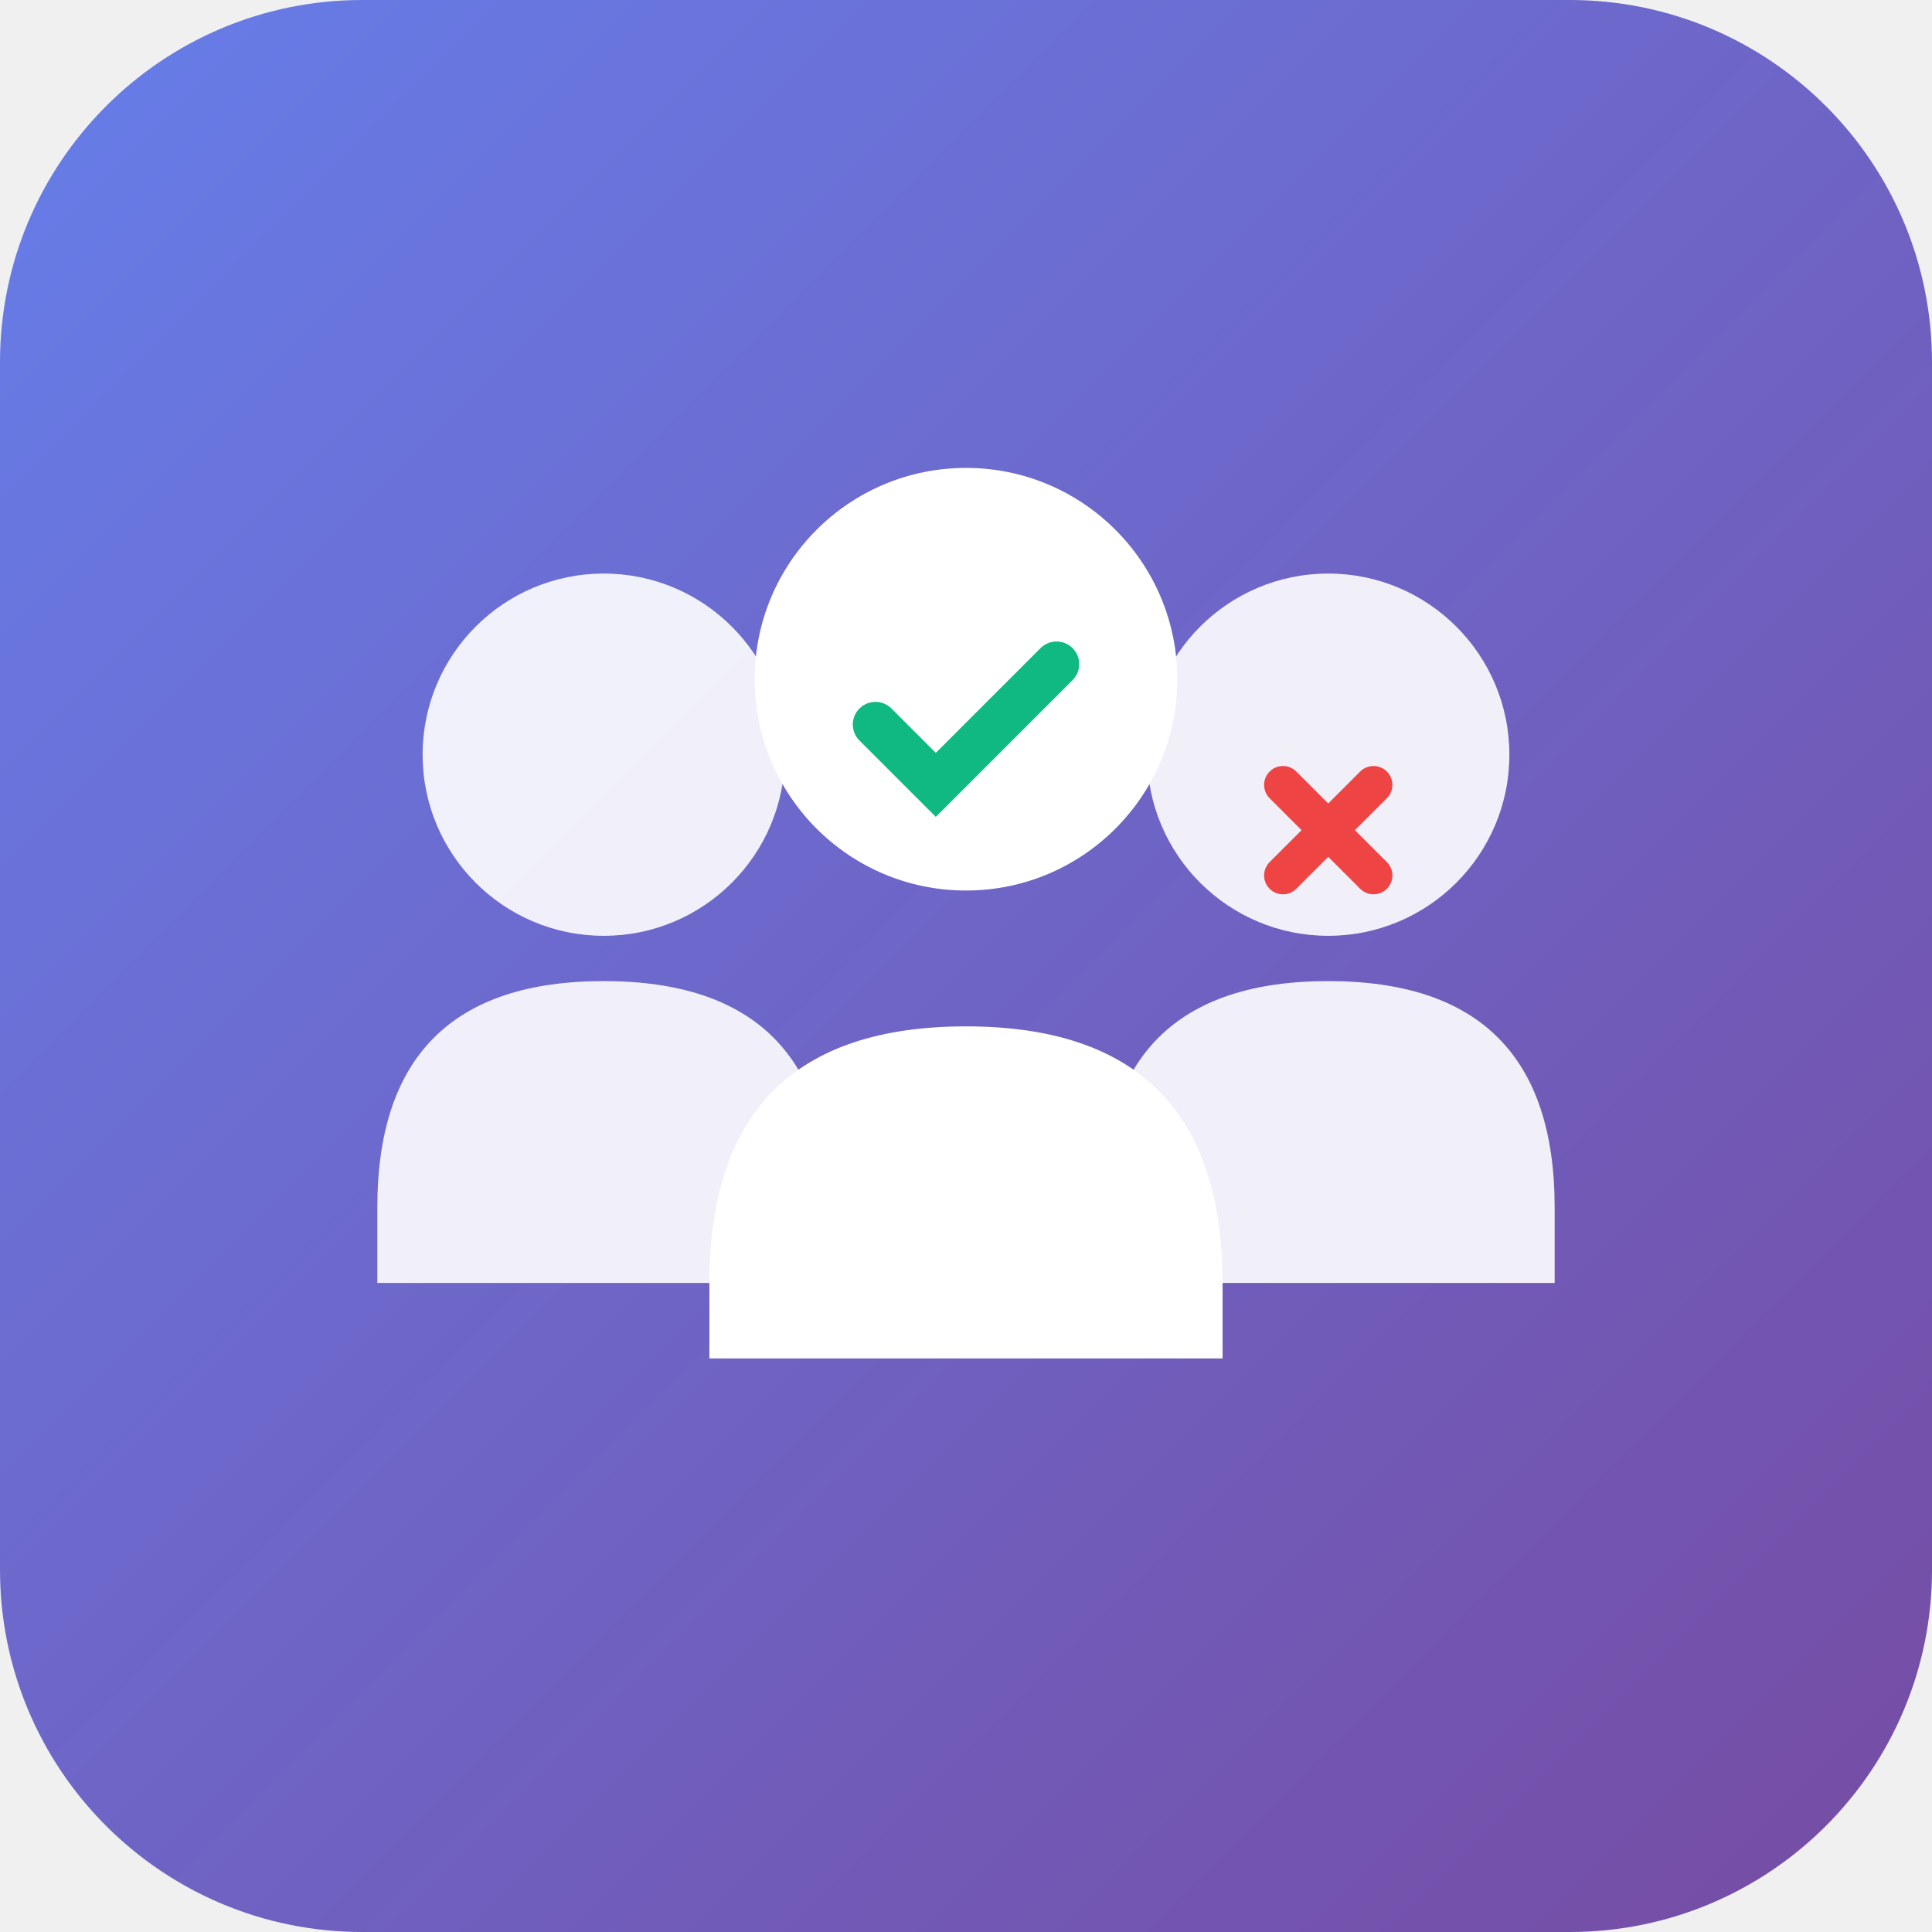
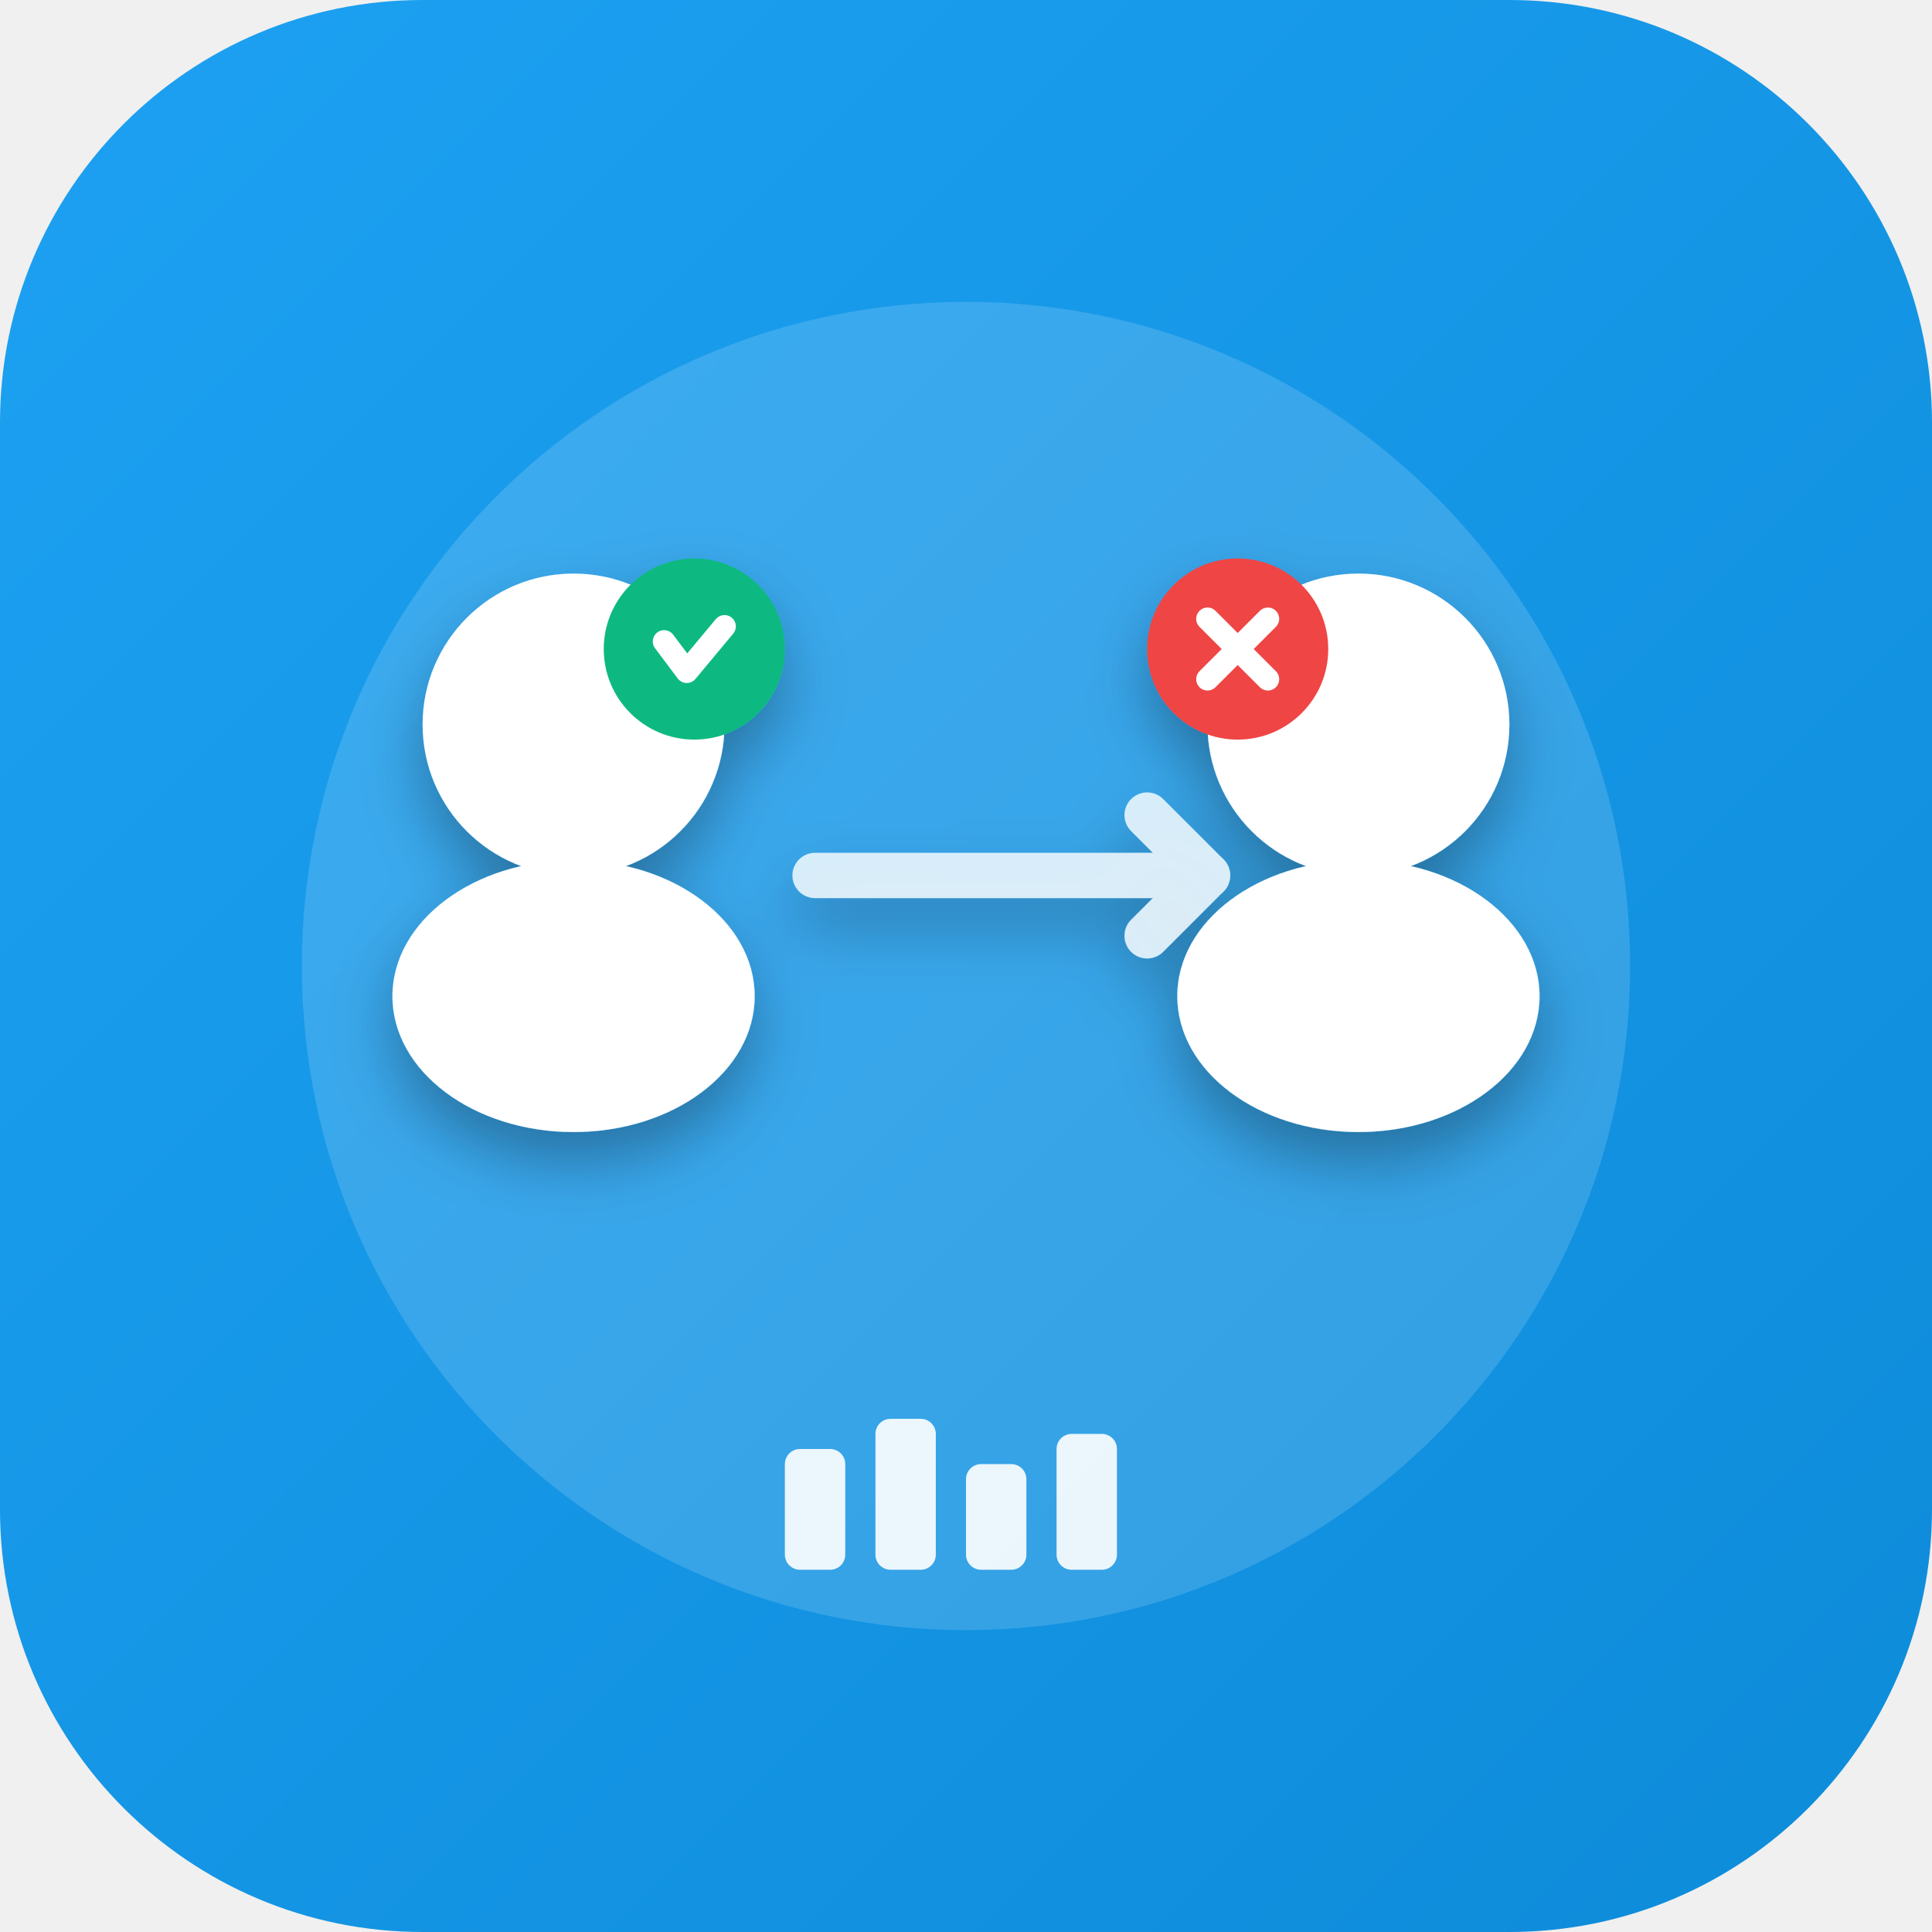
<svg xmlns="http://www.w3.org/2000/svg" width="128" height="128" viewBox="0 0 128 128" fill="none">
  <defs>
-     <linearGradient id="grad" x1="0%" y1="0%" x2="100%" y2="100%">
-       <stop offset="0%" style="stop-color:#667eea;stop-opacity:1" />
-       <stop offset="100%" style="stop-color:#764ba2;stop-opacity:1" />
+     <linearGradient id="bgGradient" x1="0%" y1="0%" x2="100%" y2="100%">
+       <stop offset="0%" style="stop-color:#1DA1F2;stop-opacity:1" />
+       <stop offset="100%" style="stop-color:#0D8BD9;stop-opacity:1" />
    </linearGradient>
+     <filter id="shadow" x="-50%" y="-50%" width="200%" height="200%">
+       <feGaussianBlur in="SourceAlpha" stdDeviation="2" />
+       <feOffset dx="0" dy="2" result="offsetblur" />
+       <feComponentTransfer>
+         <feFuncA type="linear" slope="0.3" />
+       </feComponentTransfer>
+       <feMerge>
+         <feMergeNode />
+         <feMergeNode in="SourceGraphic" />
+       </feMerge>
+     </filter>
  </defs>
-   <rect width="128" height="128" rx="24" fill="url(#grad)" />
-   <circle cx="40" cy="50" r="12" fill="white" opacity="0.9" />
-   <path d="M 25 80 Q 25 65 40 65 Q 55 65 55 80 L 55 85 L 25 85 Z" fill="white" opacity="0.9" />
-   <circle cx="64" cy="45" r="14" fill="white" />
-   <path d="M 47 85 Q 47 68 64 68 Q 81 68 81 85 L 81 90 L 47 90 Z" fill="white" />
-   <circle cx="88" cy="50" r="12" fill="white" opacity="0.9" />
-   <path d="M 73 80 Q 73 65 88 65 Q 103 65 103 80 L 103 85 L 73 85 Z" fill="white" opacity="0.9" />
-   <path d="M 58 48 L 62 52 L 70 44" stroke="#10b981" stroke-width="3" stroke-linecap="round" fill="none" />
-   <path d="M 85 52 L 91 58 M 91 52 L 85 58" stroke="#ef4444" stroke-width="2.5" stroke-linecap="round" />
+   <rect width="128" height="128" rx="28" fill="url(#bgGradient)" />
+   <circle cx="64" cy="64" r="44" fill="white" opacity="0.15" />
+   <g filter="url(#shadow)">
+     <g transform="translate(38, 48)">
+       <circle cx="0" cy="0" r="10" fill="white" />
+       <ellipse cx="0" cy="18" rx="12" ry="9" fill="white" />
+       <circle cx="8" cy="-5" r="6" fill="#10B981" />
+       <path d="M 6 -5.5 L 7.5 -3.5 L 10 -6.5" stroke="white" stroke-width="1.5" stroke-linecap="round" stroke-linejoin="round" fill="none" />
+     </g>
+     <g transform="translate(90, 48)">
+       <circle cx="0" cy="0" r="10" fill="white" />
+       <ellipse cx="0" cy="18" rx="12" ry="9" fill="white" />
+       <circle cx="-8" cy="-5" r="6" fill="#EF4444" />
+       <path d="M -10 -7 L -6 -3 M -6 -7 L -10 -3" stroke="white" stroke-width="1.5" stroke-linecap="round" stroke-linejoin="round" />
+     </g>
+     <g opacity="0.8">
+       <path d="M 54 58 L 80 58" stroke="white" stroke-width="3" stroke-linecap="round" />
+       <path d="M 76 54 L 80 58 L 76 62" stroke="white" stroke-width="3" stroke-linecap="round" stroke-linejoin="round" fill="none" />
+     </g>
+   </g>
+   <g transform="translate(64, 100)" opacity="0.9">
+     <rect x="-12" y="-4" width="4" height="8" rx="1" fill="white" />
+     <rect x="-6" y="-6" width="4" height="10" rx="1" fill="white" />
+     <rect x="0" y="-3" width="4" height="7" rx="1" fill="white" />
+     <rect x="6" y="-5" width="4" height="9" rx="1" fill="white" />
+   </g>
</svg>
